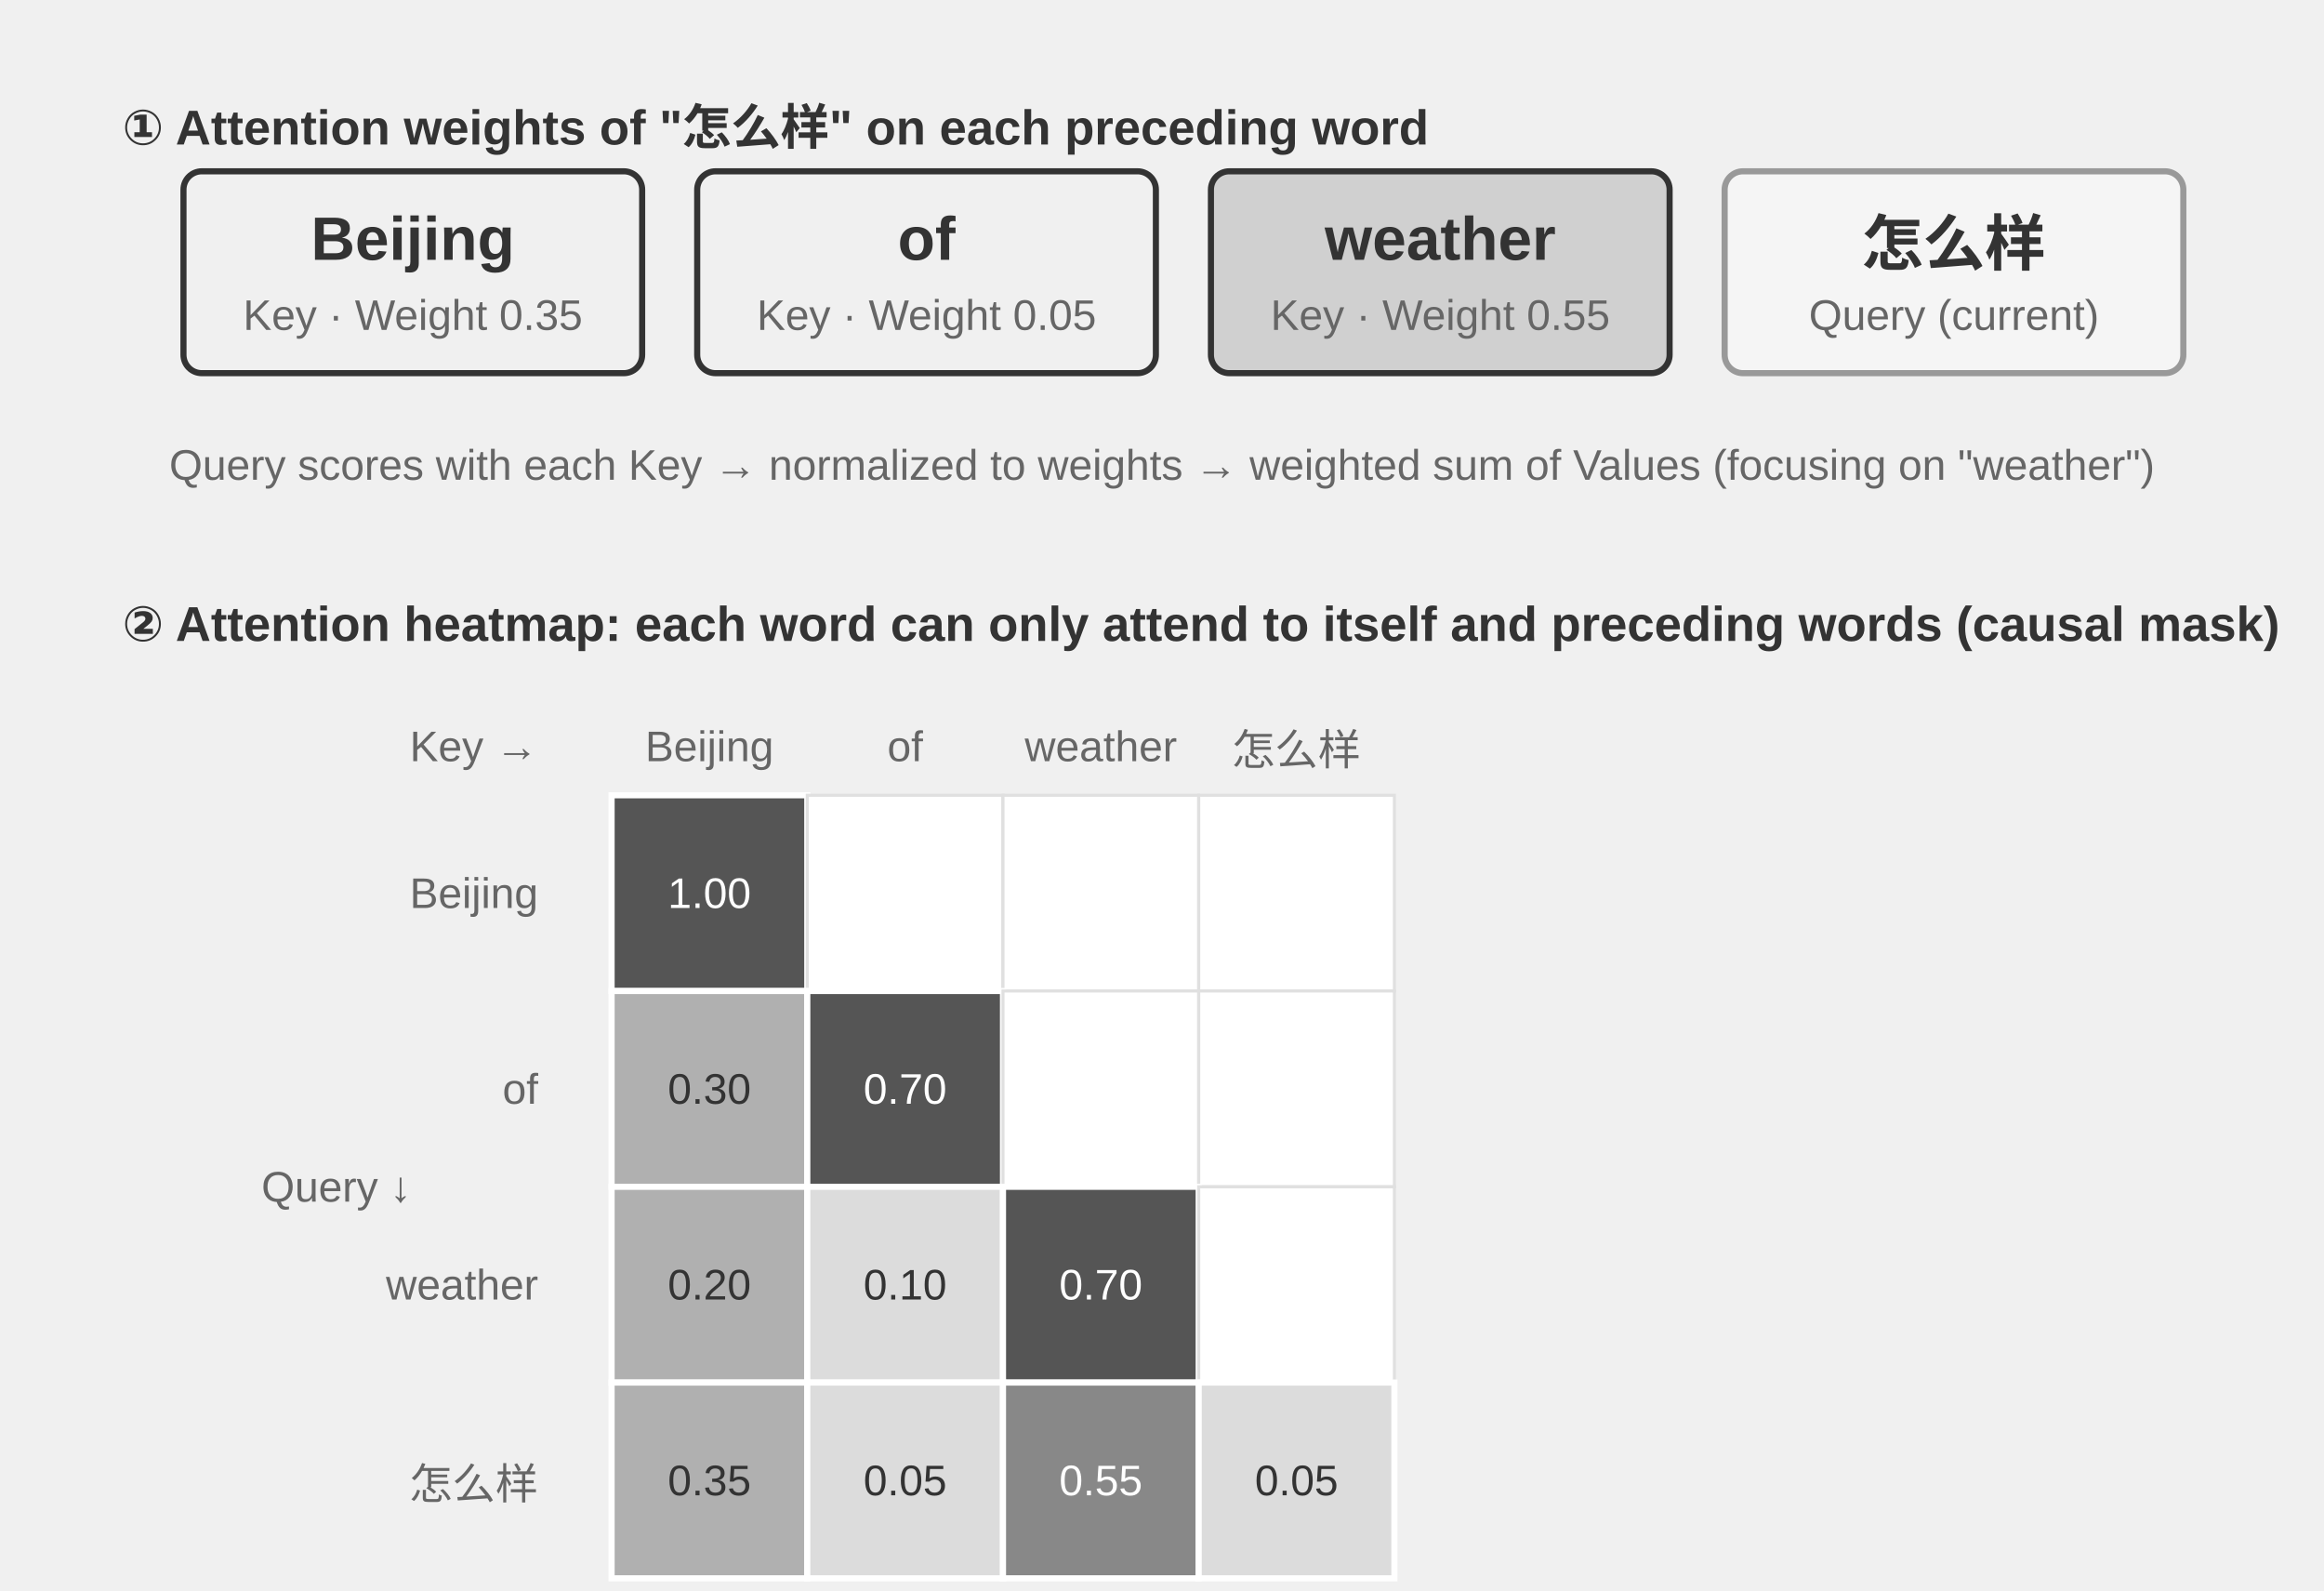
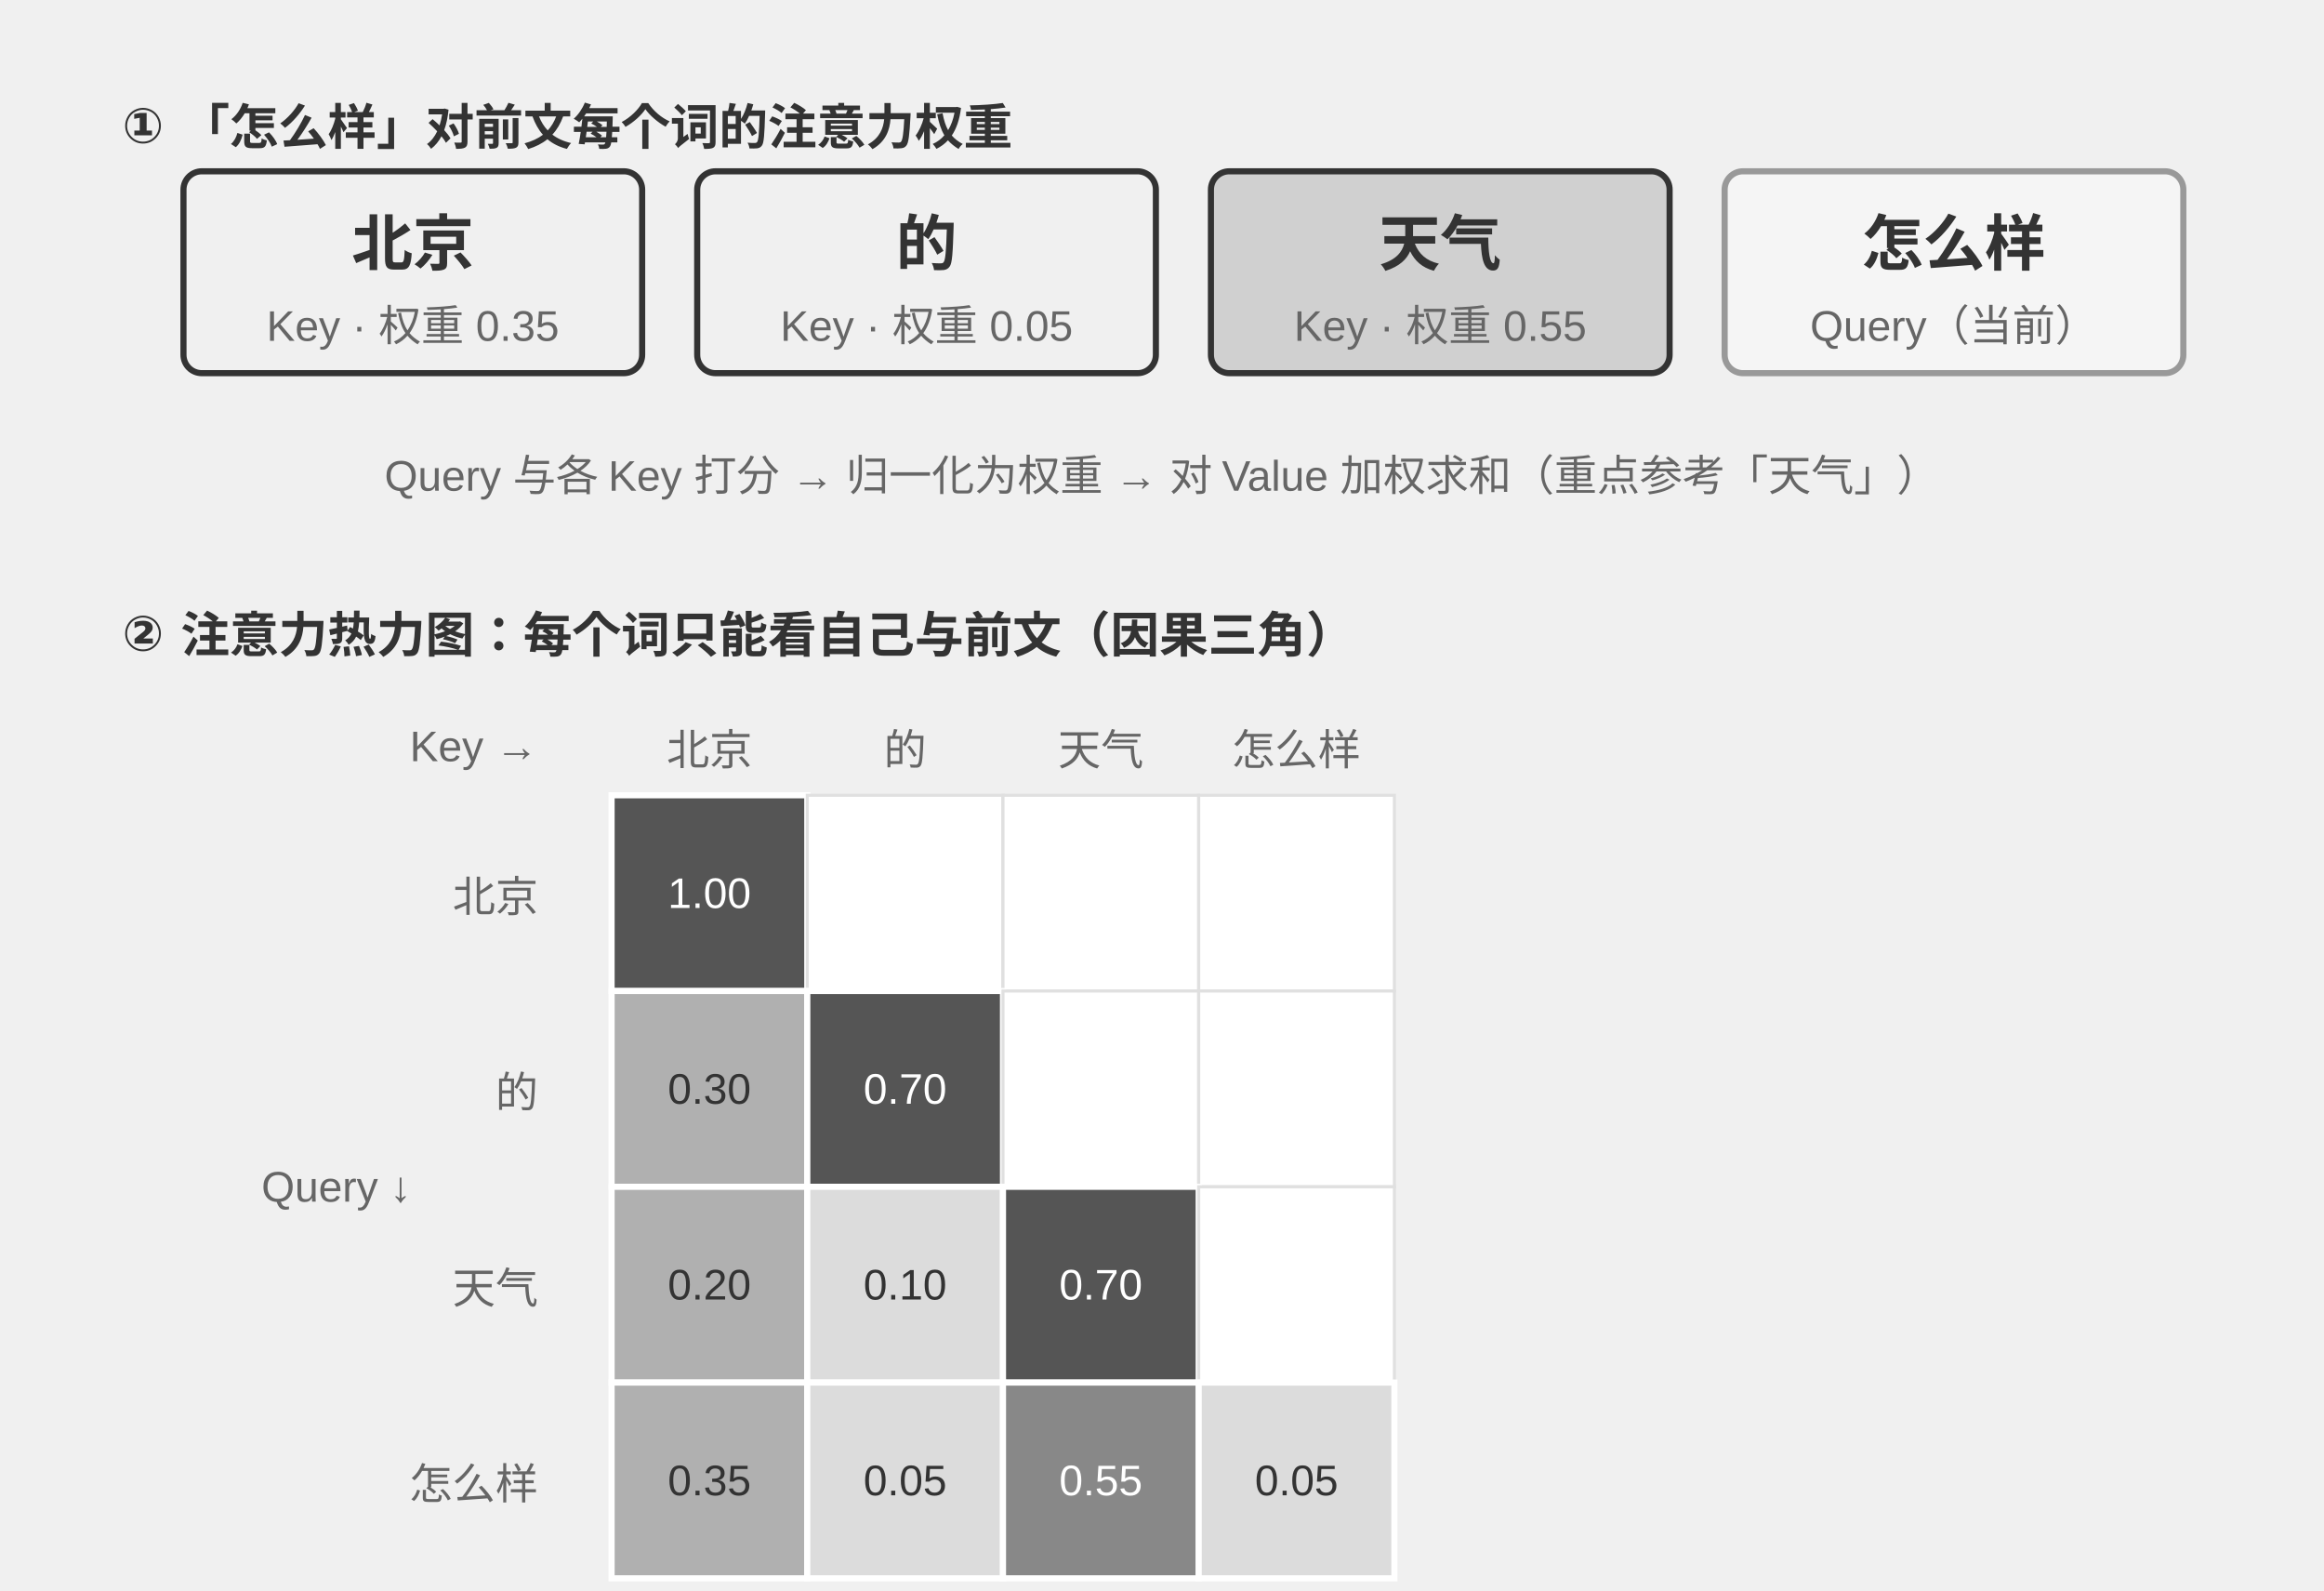
<svg xmlns="http://www.w3.org/2000/svg" viewBox="0 40 760 520" width="760" height="520" style="background:#ffffff">
  <defs>
    <marker id="ah" markerWidth="12" markerHeight="8" refX="12" refY="4" orient="auto">
      <polygon points="0 0, 12 4, 0 8" fill="#333333" />
    </marker>
    <marker id="ah-light" markerWidth="12" markerHeight="8" refX="12" refY="4" orient="auto">
      <polygon points="0 0, 12 4, 0 8" fill="#999999" />
    </marker>
  </defs>
-   <text x="40" y="78" font-family="Arial, 'Helvetica Neue', Helvetica, 'PingFang SC', 'Microsoft YaHei', sans-serif" font-size="16" fill="#333333" text-anchor="start" dominant-baseline="central" font-weight="bold">① Attention weights of "怎么样" on each preceding word</text>
+   <text x="40" y="78" font-family="Arial, 'Helvetica Neue', Helvetica, 'PingFang SC', 'Microsoft YaHei', sans-serif" font-size="16" fill="#333333" text-anchor="start" dominant-baseline="central" font-weight="bold">① 「怎么样」对前文每个词的注意力权重</text>
  <rect x="60" y="96" width="150" height="66" rx="6" fill="#f0f0f0" stroke="#333333" stroke-width="2" />
-   <text x="135.0" y="118" font-family="Arial, 'Helvetica Neue', Helvetica, 'PingFang SC', 'Microsoft YaHei', sans-serif" font-size="20" fill="#333333" text-anchor="middle" dominant-baseline="central" font-weight="bold">Beijing</text>
-   <text x="135.0" y="143" font-family="Arial, 'Helvetica Neue', Helvetica, 'PingFang SC', 'Microsoft YaHei', sans-serif" font-size="14" fill="#666666" text-anchor="middle" dominant-baseline="central" font-weight="normal">Key · Weight 0.35</text>
+   <text x="135.0" y="118" font-family="Arial, 'Helvetica Neue', Helvetica, 'PingFang SC', 'Microsoft YaHei', sans-serif" font-size="20" fill="#333333" text-anchor="middle" dominant-baseline="central" font-weight="bold">北京</text>
+   <text x="135.0" y="143" font-family="Arial, 'Helvetica Neue', Helvetica, 'PingFang SC', 'Microsoft YaHei', sans-serif" font-size="14" fill="#666666" text-anchor="middle" dominant-baseline="central" font-weight="normal">Key · 权重 0.35</text>
  <rect x="228" y="96" width="150" height="66" rx="6" fill="#f0f0f0" stroke="#333333" stroke-width="2" />
-   <text x="303.0" y="118" font-family="Arial, 'Helvetica Neue', Helvetica, 'PingFang SC', 'Microsoft YaHei', sans-serif" font-size="20" fill="#333333" text-anchor="middle" dominant-baseline="central" font-weight="bold">of</text>
-   <text x="303.0" y="143" font-family="Arial, 'Helvetica Neue', Helvetica, 'PingFang SC', 'Microsoft YaHei', sans-serif" font-size="14" fill="#666666" text-anchor="middle" dominant-baseline="central" font-weight="normal">Key · Weight 0.05</text>
+   <text x="303.0" y="118" font-family="Arial, 'Helvetica Neue', Helvetica, 'PingFang SC', 'Microsoft YaHei', sans-serif" font-size="20" fill="#333333" text-anchor="middle" dominant-baseline="central" font-weight="bold">的</text>
+   <text x="303.0" y="143" font-family="Arial, 'Helvetica Neue', Helvetica, 'PingFang SC', 'Microsoft YaHei', sans-serif" font-size="14" fill="#666666" text-anchor="middle" dominant-baseline="central" font-weight="normal">Key · 权重 0.05</text>
  <rect x="396" y="96" width="150" height="66" rx="6" fill="#d0d0d0" stroke="#333333" stroke-width="2" />
-   <text x="471.0" y="118" font-family="Arial, 'Helvetica Neue', Helvetica, 'PingFang SC', 'Microsoft YaHei', sans-serif" font-size="20" fill="#333333" text-anchor="middle" dominant-baseline="central" font-weight="bold">weather</text>
-   <text x="471.0" y="143" font-family="Arial, 'Helvetica Neue', Helvetica, 'PingFang SC', 'Microsoft YaHei', sans-serif" font-size="14" fill="#666666" text-anchor="middle" dominant-baseline="central" font-weight="normal">Key · Weight 0.55</text>
+   <text x="471.0" y="118" font-family="Arial, 'Helvetica Neue', Helvetica, 'PingFang SC', 'Microsoft YaHei', sans-serif" font-size="20" fill="#333333" text-anchor="middle" dominant-baseline="central" font-weight="bold">天气</text>
+   <text x="471.0" y="143" font-family="Arial, 'Helvetica Neue', Helvetica, 'PingFang SC', 'Microsoft YaHei', sans-serif" font-size="14" fill="#666666" text-anchor="middle" dominant-baseline="central" font-weight="normal">Key · 权重 0.55</text>
  <rect x="564" y="96" width="150" height="66" rx="6" fill="#f5f5f5" stroke="#999999" stroke-width="2" />
  <text x="639.0" y="118" font-family="Arial, 'Helvetica Neue', Helvetica, 'PingFang SC', 'Microsoft YaHei', sans-serif" font-size="20" fill="#333333" text-anchor="middle" dominant-baseline="central" font-weight="bold">怎么样</text>
-   <text x="639.0" y="143" font-family="Arial, 'Helvetica Neue', Helvetica, 'PingFang SC', 'Microsoft YaHei', sans-serif" font-size="14" fill="#666666" text-anchor="middle" dominant-baseline="central" font-weight="normal">Query (current)</text>
-   <text x="380" y="192" font-family="Arial, 'Helvetica Neue', Helvetica, 'PingFang SC', 'Microsoft YaHei', sans-serif" font-size="14" fill="#666666" text-anchor="middle" dominant-baseline="central" font-weight="normal">Query scores with each Key → normalized to weights → weighted sum of Values (focusing on "weather")</text>
-   <text x="40" y="244" font-family="Arial, 'Helvetica Neue', Helvetica, 'PingFang SC', 'Microsoft YaHei', sans-serif" font-size="16" fill="#333333" text-anchor="start" dominant-baseline="central" font-weight="bold">② Attention heatmap: each word can only attend to itself and preceding words (causal mask)</text>
+   <text x="639.0" y="143" font-family="Arial, 'Helvetica Neue', Helvetica, 'PingFang SC', 'Microsoft YaHei', sans-serif" font-size="14" fill="#666666" text-anchor="middle" dominant-baseline="central" font-weight="normal">Query（当前）</text>
+   <text x="380" y="192" font-family="Arial, 'Helvetica Neue', Helvetica, 'PingFang SC', 'Microsoft YaHei', sans-serif" font-size="14" fill="#666666" text-anchor="middle" dominant-baseline="central" font-weight="normal">Query 与各 Key 打分 → 归一化为权重 → 对 Value 加权求和（重点参考「天气」）</text>
+   <text x="40" y="244" font-family="Arial, 'Helvetica Neue', Helvetica, 'PingFang SC', 'Microsoft YaHei', sans-serif" font-size="16" fill="#333333" text-anchor="start" dominant-baseline="central" font-weight="bold">② 注意力热力图：每个词只能看自己与前文（因果三角）</text>
  <text x="176" y="284" font-family="Arial, 'Helvetica Neue', Helvetica, 'PingFang SC', 'Microsoft YaHei', sans-serif" font-size="14" fill="#666666" text-anchor="end" dominant-baseline="central" font-weight="normal">Key →</text>
-   <text x="232.0" y="284" font-family="Arial, 'Helvetica Neue', Helvetica, 'PingFang SC', 'Microsoft YaHei', sans-serif" font-size="14" fill="#666666" text-anchor="middle" dominant-baseline="central" font-weight="normal">Beijing</text>
-   <text x="296.0" y="284" font-family="Arial, 'Helvetica Neue', Helvetica, 'PingFang SC', 'Microsoft YaHei', sans-serif" font-size="14" fill="#666666" text-anchor="middle" dominant-baseline="central" font-weight="normal">of</text>
-   <text x="360.0" y="284" font-family="Arial, 'Helvetica Neue', Helvetica, 'PingFang SC', 'Microsoft YaHei', sans-serif" font-size="14" fill="#666666" text-anchor="middle" dominant-baseline="central" font-weight="normal">weather</text>
+   <text x="232.0" y="284" font-family="Arial, 'Helvetica Neue', Helvetica, 'PingFang SC', 'Microsoft YaHei', sans-serif" font-size="14" fill="#666666" text-anchor="middle" dominant-baseline="central" font-weight="normal">北京</text>
+   <text x="296.0" y="284" font-family="Arial, 'Helvetica Neue', Helvetica, 'PingFang SC', 'Microsoft YaHei', sans-serif" font-size="14" fill="#666666" text-anchor="middle" dominant-baseline="central" font-weight="normal">的</text>
+   <text x="360.0" y="284" font-family="Arial, 'Helvetica Neue', Helvetica, 'PingFang SC', 'Microsoft YaHei', sans-serif" font-size="14" fill="#666666" text-anchor="middle" dominant-baseline="central" font-weight="normal">天气</text>
  <text x="424.0" y="284" font-family="Arial, 'Helvetica Neue', Helvetica, 'PingFang SC', 'Microsoft YaHei', sans-serif" font-size="14" fill="#666666" text-anchor="middle" dominant-baseline="central" font-weight="normal">怎么样</text>
  <text x="110" y="428" font-family="Arial, 'Helvetica Neue', Helvetica, 'PingFang SC', 'Microsoft YaHei', sans-serif" font-size="14" fill="#666666" text-anchor="middle" dominant-baseline="central" font-weight="normal">Query ↓</text>
-   <text x="176" y="332.0" font-family="Arial, 'Helvetica Neue', Helvetica, 'PingFang SC', 'Microsoft YaHei', sans-serif" font-size="14" fill="#666666" text-anchor="end" dominant-baseline="central" font-weight="normal">Beijing</text>
+   <text x="176" y="332.0" font-family="Arial, 'Helvetica Neue', Helvetica, 'PingFang SC', 'Microsoft YaHei', sans-serif" font-size="14" fill="#666666" text-anchor="end" dominant-baseline="central" font-weight="normal">北京</text>
  <rect x="200" y="300" width="64" height="64" fill="#555555" stroke="#ffffff" stroke-width="2" />
  <text x="232.0" y="332.0" font-family="Arial, 'Helvetica Neue', Helvetica, 'PingFang SC', 'Microsoft YaHei', sans-serif" font-size="14" fill="#ffffff" text-anchor="middle" dominant-baseline="central">1.00</text>
  <rect x="264" y="300" width="64" height="64" fill="#ffffff" stroke="#e0e0e0" stroke-width="1" />
  <rect x="328" y="300" width="64" height="64" fill="#ffffff" stroke="#e0e0e0" stroke-width="1" />
  <rect x="392" y="300" width="64" height="64" fill="#ffffff" stroke="#e0e0e0" stroke-width="1" />
-   <text x="176" y="396.0" font-family="Arial, 'Helvetica Neue', Helvetica, 'PingFang SC', 'Microsoft YaHei', sans-serif" font-size="14" fill="#666666" text-anchor="end" dominant-baseline="central" font-weight="normal">of</text>
+   <text x="176" y="396.0" font-family="Arial, 'Helvetica Neue', Helvetica, 'PingFang SC', 'Microsoft YaHei', sans-serif" font-size="14" fill="#666666" text-anchor="end" dominant-baseline="central" font-weight="normal">的</text>
  <rect x="200" y="364" width="64" height="64" fill="#b0b0b0" stroke="#ffffff" stroke-width="2" />
  <text x="232.0" y="396.0" font-family="Arial, 'Helvetica Neue', Helvetica, 'PingFang SC', 'Microsoft YaHei', sans-serif" font-size="14" fill="#333333" text-anchor="middle" dominant-baseline="central">0.30</text>
  <rect x="264" y="364" width="64" height="64" fill="#555555" stroke="#ffffff" stroke-width="2" />
  <text x="296.0" y="396.0" font-family="Arial, 'Helvetica Neue', Helvetica, 'PingFang SC', 'Microsoft YaHei', sans-serif" font-size="14" fill="#ffffff" text-anchor="middle" dominant-baseline="central">0.70</text>
  <rect x="328" y="364" width="64" height="64" fill="#ffffff" stroke="#e0e0e0" stroke-width="1" />
  <rect x="392" y="364" width="64" height="64" fill="#ffffff" stroke="#e0e0e0" stroke-width="1" />
-   <text x="176" y="460.0" font-family="Arial, 'Helvetica Neue', Helvetica, 'PingFang SC', 'Microsoft YaHei', sans-serif" font-size="14" fill="#666666" text-anchor="end" dominant-baseline="central" font-weight="normal">weather</text>
+   <text x="176" y="460.0" font-family="Arial, 'Helvetica Neue', Helvetica, 'PingFang SC', 'Microsoft YaHei', sans-serif" font-size="14" fill="#666666" text-anchor="end" dominant-baseline="central" font-weight="normal">天气</text>
  <rect x="200" y="428" width="64" height="64" fill="#b0b0b0" stroke="#ffffff" stroke-width="2" />
  <text x="232.0" y="460.0" font-family="Arial, 'Helvetica Neue', Helvetica, 'PingFang SC', 'Microsoft YaHei', sans-serif" font-size="14" fill="#333333" text-anchor="middle" dominant-baseline="central">0.20</text>
  <rect x="264" y="428" width="64" height="64" fill="#dcdcdc" stroke="#ffffff" stroke-width="2" />
  <text x="296.0" y="460.0" font-family="Arial, 'Helvetica Neue', Helvetica, 'PingFang SC', 'Microsoft YaHei', sans-serif" font-size="14" fill="#333333" text-anchor="middle" dominant-baseline="central">0.10</text>
  <rect x="328" y="428" width="64" height="64" fill="#555555" stroke="#ffffff" stroke-width="2" />
  <text x="360.0" y="460.0" font-family="Arial, 'Helvetica Neue', Helvetica, 'PingFang SC', 'Microsoft YaHei', sans-serif" font-size="14" fill="#ffffff" text-anchor="middle" dominant-baseline="central">0.70</text>
  <rect x="392" y="428" width="64" height="64" fill="#ffffff" stroke="#e0e0e0" stroke-width="1" />
  <text x="176" y="524.0" font-family="Arial, 'Helvetica Neue', Helvetica, 'PingFang SC', 'Microsoft YaHei', sans-serif" font-size="14" fill="#666666" text-anchor="end" dominant-baseline="central" font-weight="normal">怎么样</text>
  <rect x="200" y="492" width="64" height="64" fill="#b0b0b0" stroke="#ffffff" stroke-width="2" />
  <text x="232.0" y="524.0" font-family="Arial, 'Helvetica Neue', Helvetica, 'PingFang SC', 'Microsoft YaHei', sans-serif" font-size="14" fill="#333333" text-anchor="middle" dominant-baseline="central">0.35</text>
  <rect x="264" y="492" width="64" height="64" fill="#dcdcdc" stroke="#ffffff" stroke-width="2" />
  <text x="296.0" y="524.0" font-family="Arial, 'Helvetica Neue', Helvetica, 'PingFang SC', 'Microsoft YaHei', sans-serif" font-size="14" fill="#333333" text-anchor="middle" dominant-baseline="central">0.05</text>
  <rect x="328" y="492" width="64" height="64" fill="#888888" stroke="#ffffff" stroke-width="2" />
  <text x="360.0" y="524.0" font-family="Arial, 'Helvetica Neue', Helvetica, 'PingFang SC', 'Microsoft YaHei', sans-serif" font-size="14" fill="#ffffff" text-anchor="middle" dominant-baseline="central">0.55</text>
  <rect x="392" y="492" width="64" height="64" fill="#dcdcdc" stroke="#ffffff" stroke-width="2" />
  <text x="424.0" y="524.0" font-family="Arial, 'Helvetica Neue', Helvetica, 'PingFang SC', 'Microsoft YaHei', sans-serif" font-size="14" fill="#333333" text-anchor="middle" dominant-baseline="central">0.05</text>
-   <text x="380" y="586" font-family="Arial, 'Helvetica Neue', Helvetica, 'PingFang SC', 'Microsoft YaHei', sans-serif" font-size="14" fill="#666666" text-anchor="middle" dominant-baseline="central" font-weight="normal">Darker cell = higher attention; upper triangle empty = cannot see future words</text>
+   <text x="380" y="586" font-family="Arial, 'Helvetica Neue', Helvetica, 'PingFang SC', 'Microsoft YaHei', sans-serif" font-size="14" fill="#666666" text-anchor="middle" dominant-baseline="central" font-weight="normal">格子越深 = 注意力越集中；上三角为空 = 不能看到还没生成的词</text>
</svg>
